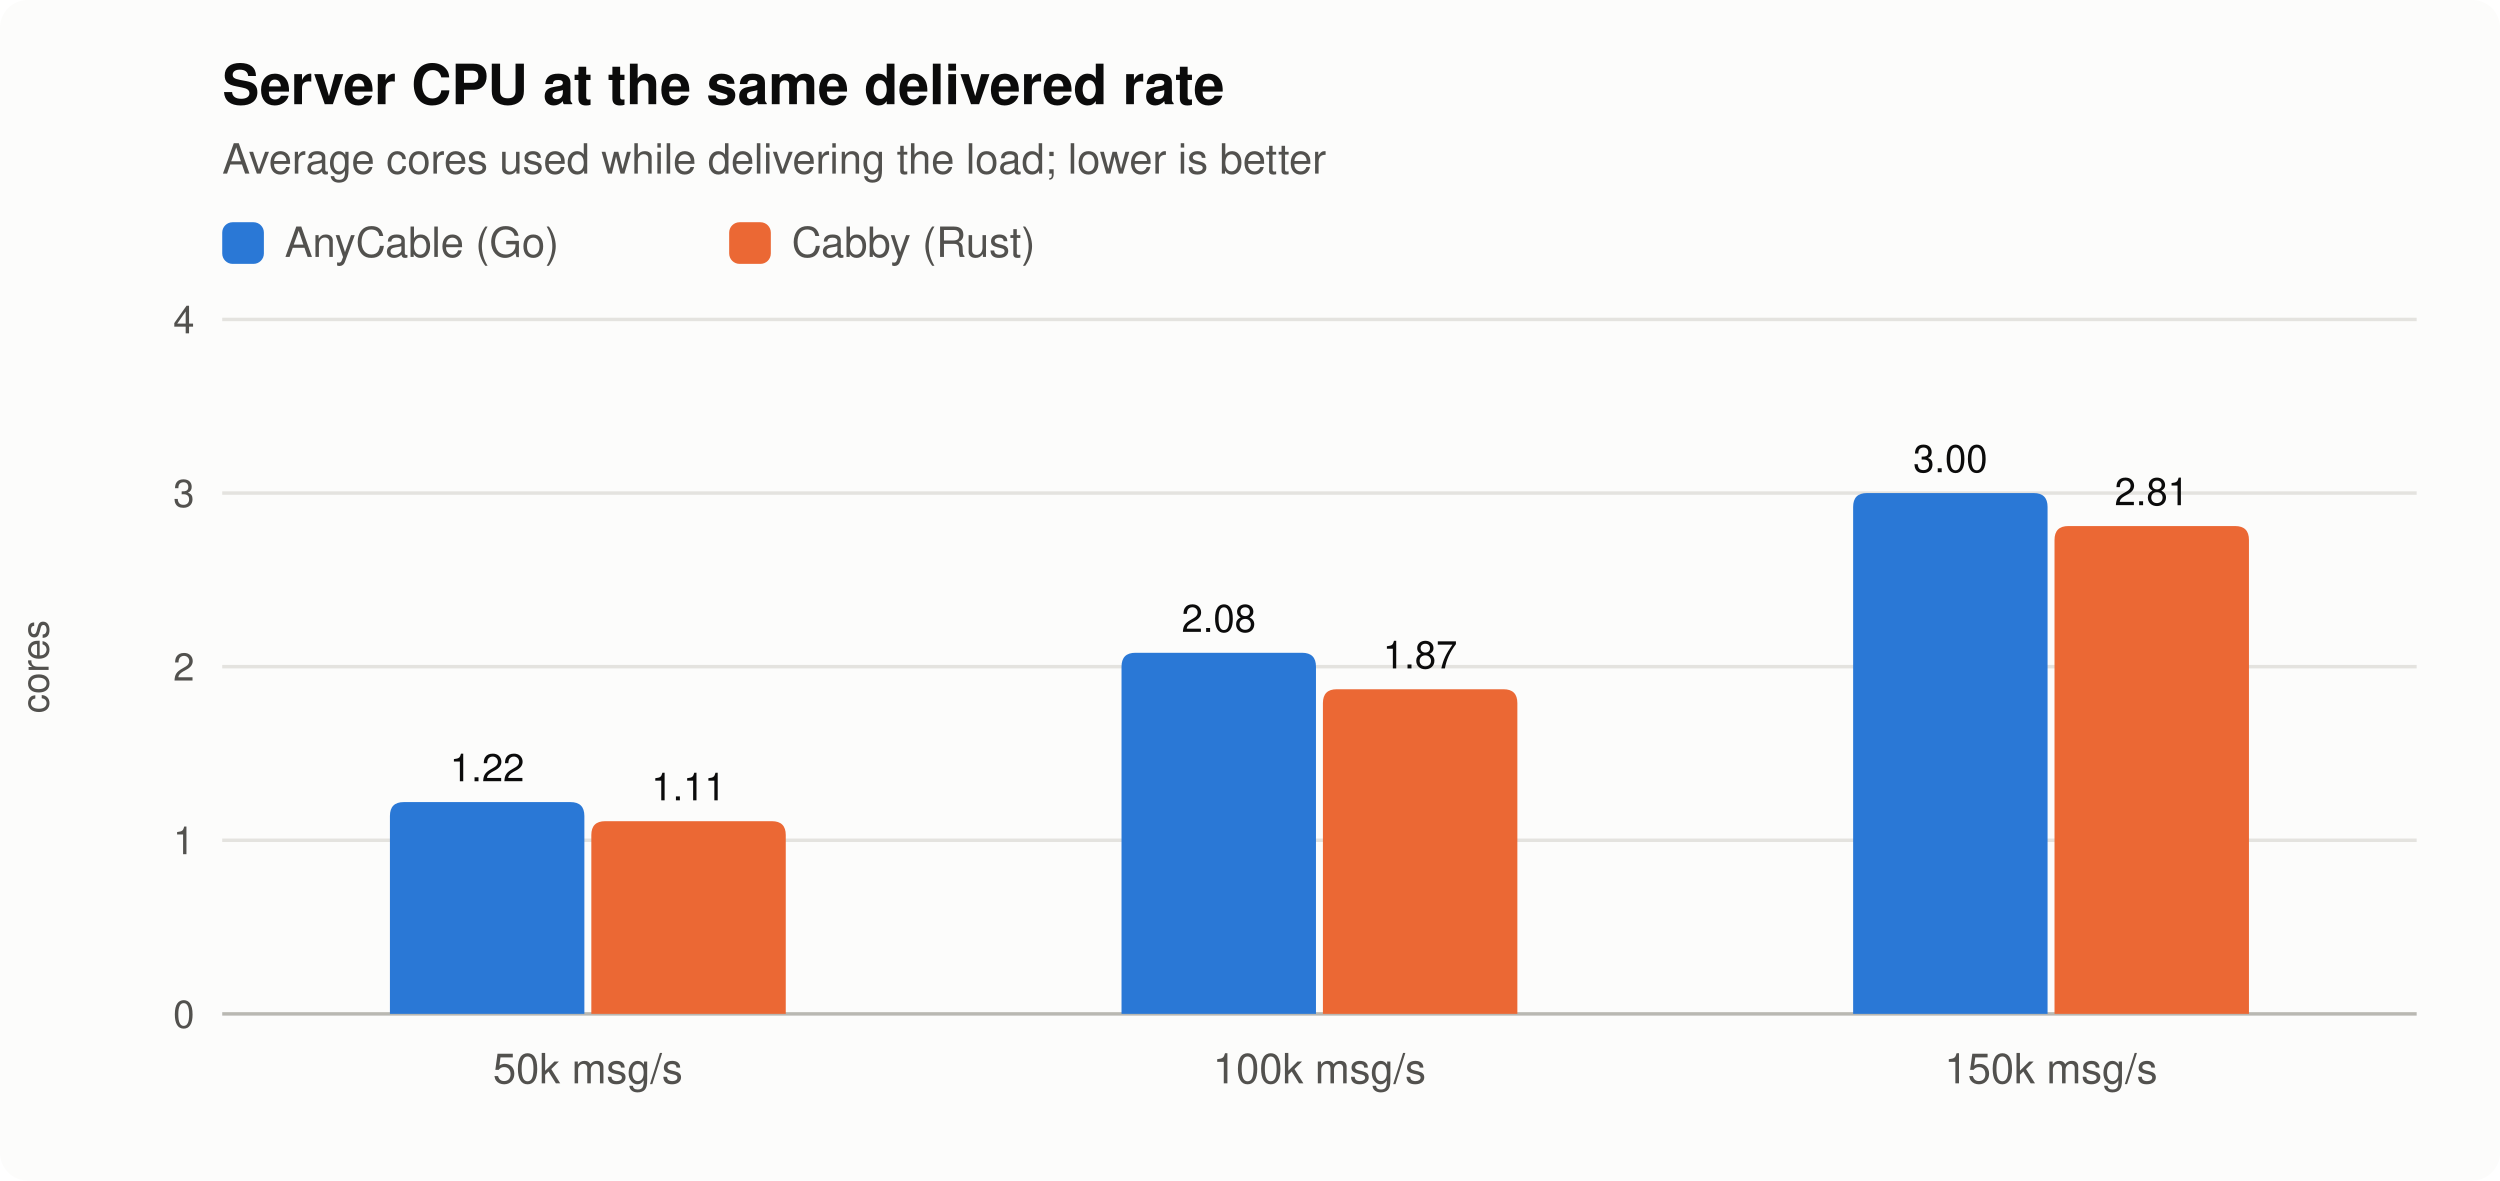
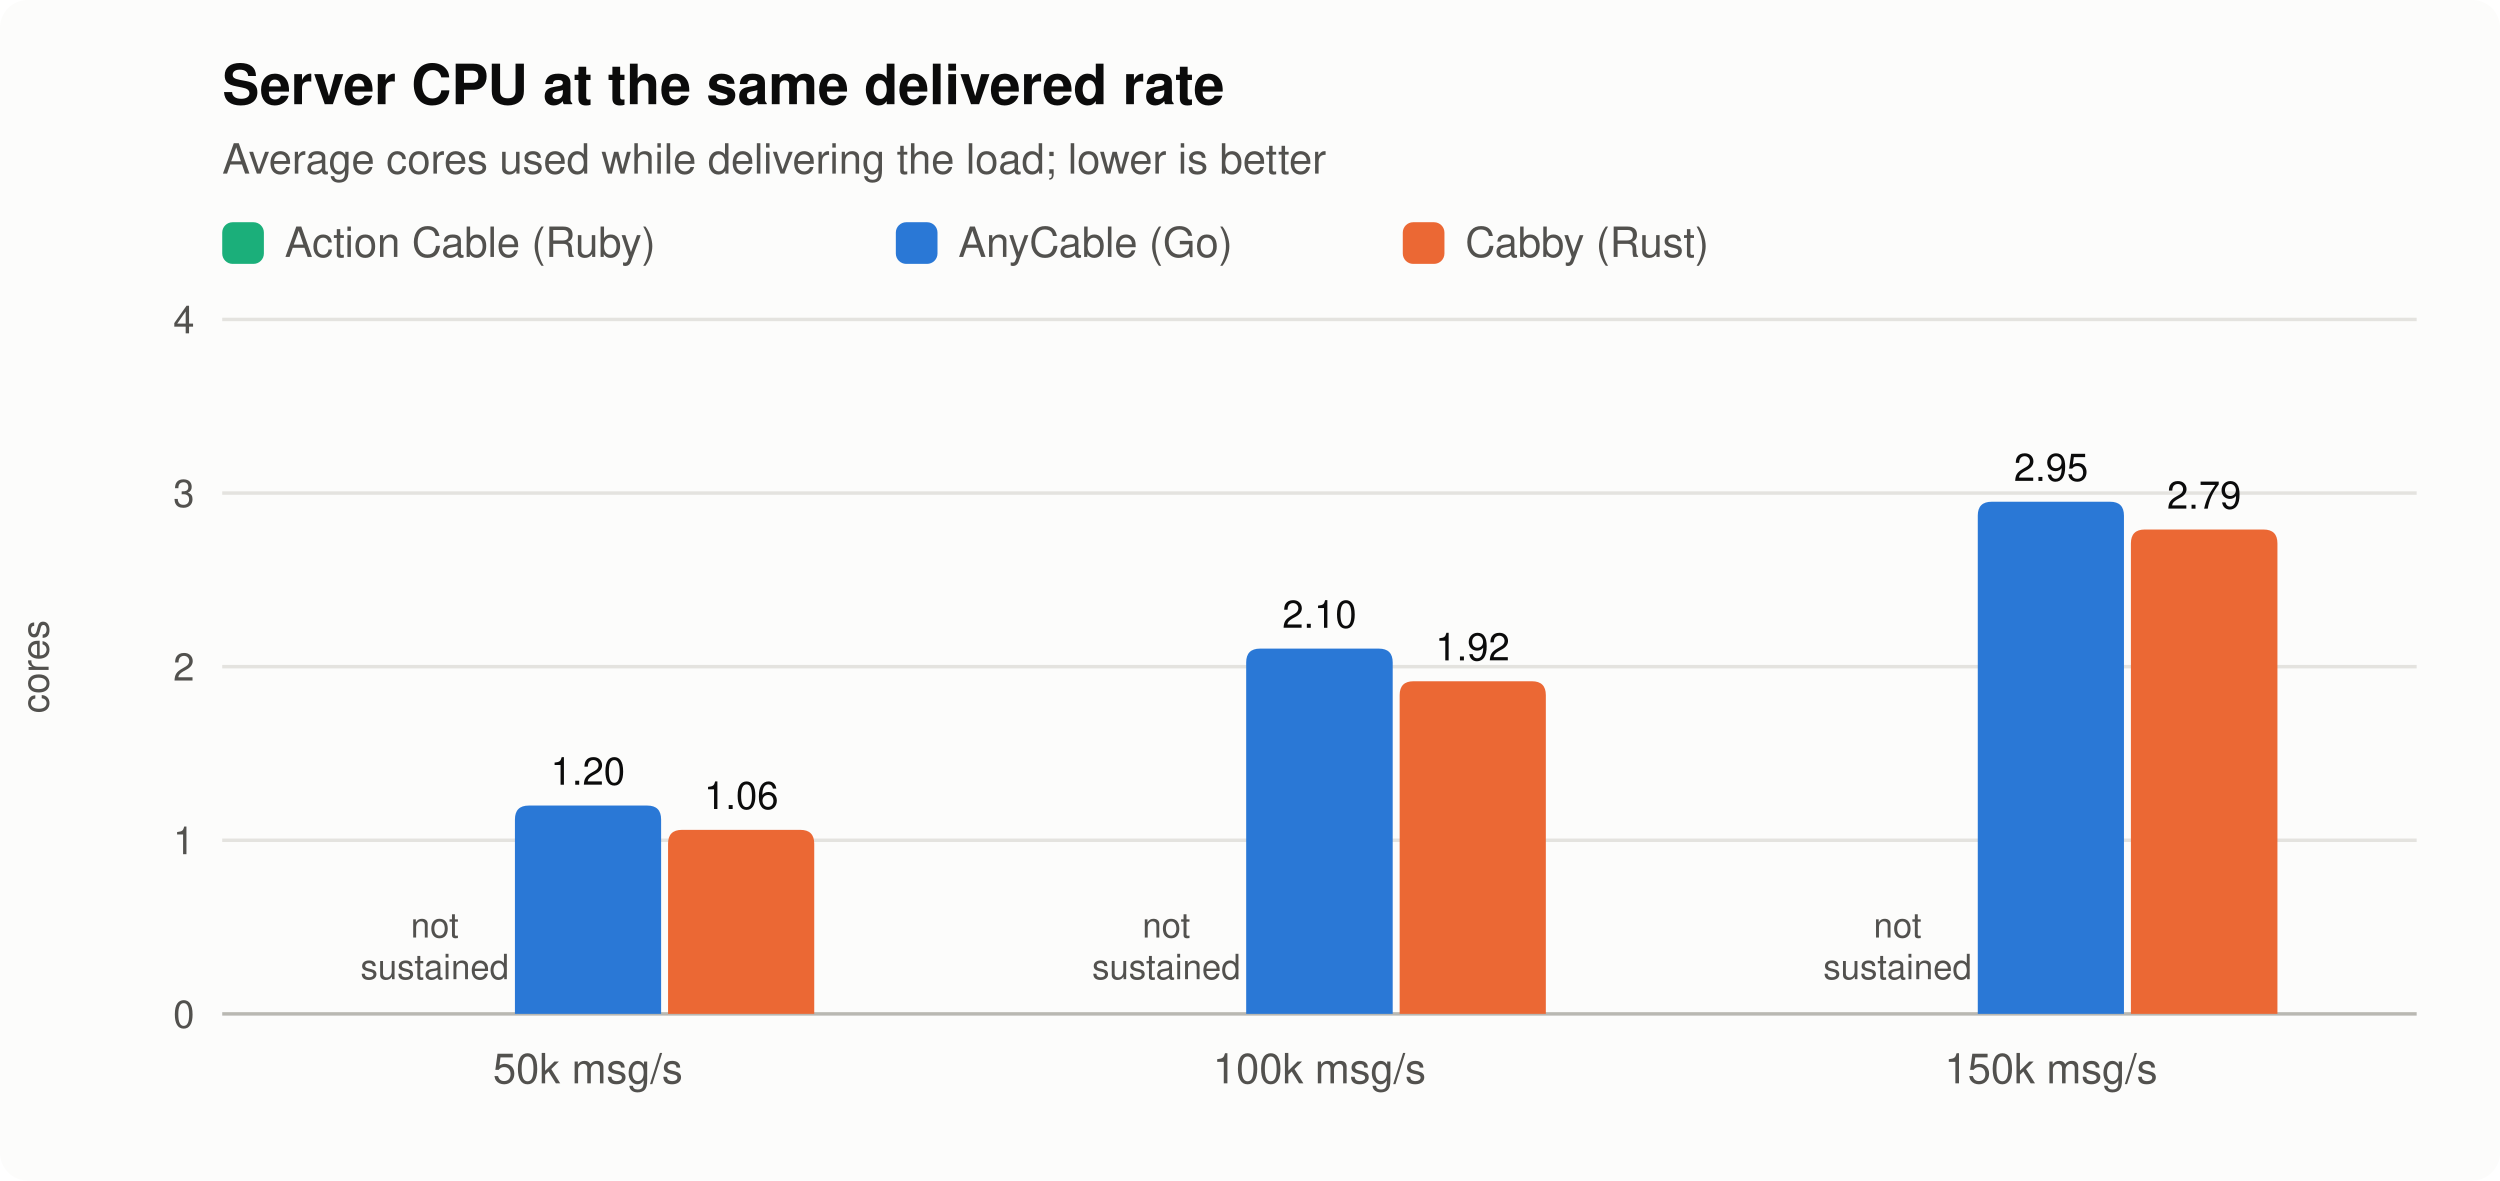
<svg xmlns="http://www.w3.org/2000/svg" viewBox="0 0 720 340" width="720" height="340" role="img" aria-labelledby="t d">
  <style>
-   .surface { fill: #fcfcfb; } .s0 { fill: #2a78d6; } .s1 { fill: #eb6834; }
+   .surface { fill: #fcfcfb; } .actioncable { fill: #1baf7a; } .anycable-go { fill: #2a78d6; } .cabby { fill: #eb6834; }
  .t1 { fill: #0b0b0b; } .t2 { fill: #52514e; } .grid { stroke: #e4e3df; } .axis { stroke: #b9b8b2; }
  @media (prefers-color-scheme: dark) {
-     .surface { fill: #1a1a19; } .s0 { fill: #3987e5; } .s1 { fill: #d95926; }
+     .surface { fill: #1a1a19; } .actioncable { fill: #199e70; } .anycable-go { fill: #3987e5; } .cabby { fill: #d95926; }
    .t1 { fill: #f0efec; } .t2 { fill: #c3c2b7; } .grid { stroke: #383835; } .axis { stroke: #5e5d58; }
  }
  text { font-family: -apple-system, BlinkMacSystemFont, "Segoe UI", Helvetica, Arial, sans-serif; }
</style>
  <rect class="surface" width="720" height="340" rx="8" />
  <text class="t1" x="64" y="30" font-size="16" font-weight="600">Server CPU at the same delivered rate</text>
  <text class="t2" x="64" y="50" font-size="12">Average cores used while delivering the load; lower is better</text>
-   <rect class="s0" x="64" y="64" width="12" height="12" rx="3" />
-   <text class="t2" x="82" y="74" font-size="12">AnyCable (Go)</text>
-   <rect class="s1" x="210" y="64" width="12" height="12" rx="3" />
-   <text class="t2" x="228" y="74" font-size="12">Cabby (Rust)</text>
+   <rect class="actioncable" x="64" y="64" width="12" height="12" rx="3" />
+   <text class="t2" x="82" y="74" font-size="12">Action Cable (Ruby)</text>
+   <rect class="anycable-go" x="258" y="64" width="12" height="12" rx="3" />
+   <text class="t2" x="276" y="74" font-size="12">AnyCable (Go)</text>
+   <rect class="cabby" x="404" y="64" width="12" height="12" rx="3" />
+   <text class="t2" x="422" y="74" font-size="12">Cabby (Rust)</text>
  <line class="axis" x1="64" x2="696" y1="292.0" y2="292.0" stroke-width="1" />
  <text class="t2" x="56" y="296.0" font-size="11" text-anchor="end">0</text>
  <line class="grid" x1="64" x2="696" y1="242.0" y2="242.0" stroke-width="1" />
  <text class="t2" x="56" y="246.0" font-size="11" text-anchor="end">1</text>
  <line class="grid" x1="64" x2="696" y1="192.0" y2="192.0" stroke-width="1" />
  <text class="t2" x="56" y="196.0" font-size="11" text-anchor="end">2</text>
  <line class="grid" x1="64" x2="696" y1="142.0" y2="142.0" stroke-width="1" />
  <text class="t2" x="56" y="146.0" font-size="11" text-anchor="end">3</text>
  <line class="grid" x1="64" x2="696" y1="92.0" y2="92.0" stroke-width="1" />
  <text class="t2" x="56" y="96.0" font-size="11" text-anchor="end">4</text>
  <text class="t2" x="14" y="192" font-size="11" transform="rotate(-90 14 192)" text-anchor="middle">cores</text>
-   <path class="s0" d="M112.3,292.0 V235.0 Q112.3,231.0 116.3,231.0 H164.3 Q168.3,231.0 168.3,235.0 V292.0 Z" />
-   <text class="t1" x="140.3" y="225.0" font-size="11" text-anchor="middle">1.22</text>
-   <path class="s1" d="M170.3,292.0 V240.5 Q170.3,236.5 174.3,236.5 H222.3 Q226.3,236.5 226.3,240.5 V292.0 Z" />
-   <text class="t1" x="198.3" y="230.5" font-size="11" text-anchor="middle">1.11</text>
+   <text class="t2" x="125.2" y="270.0" font-size="10" text-anchor="middle">not</text>
+   <text class="t2" x="125.2" y="282.0" font-size="10" text-anchor="middle">sustained</text>
+   <path class="anycable-go" d="M148.3,292.0 V236.0 Q148.3,232.0 152.3,232.0 H186.4 Q190.4,232.0 190.4,236.0 V292.0 Z" />
+   <text class="t1" x="169.3" y="226.0" font-size="11" text-anchor="middle">1.20</text>
+   <path class="cabby" d="M192.4,292.0 V243.0 Q192.4,239.0 196.4,239.0 H230.5 Q234.5,239.0 234.5,243.0 V292.0 Z" />
+   <text class="t1" x="213.5" y="233.0" font-size="11" text-anchor="middle">1.06</text>
  <text class="t2" x="169.3" y="312" font-size="12" text-anchor="middle">50k msg/s</text>
-   <path class="s0" d="M323.0,292.0 V192.0 Q323.0,188.0 327.0,188.0 H375.0 Q379.0,188.0 379.0,192.0 V292.0 Z" />
-   <text class="t1" x="351.0" y="182.0" font-size="11" text-anchor="middle">2.08</text>
-   <path class="s1" d="M381.0,292.0 V202.5 Q381.0,198.5 385.0,198.5 H433.0 Q437.0,198.5 437.0,202.5 V292.0 Z" />
-   <text class="t1" x="409.0" y="192.5" font-size="11" text-anchor="middle">1.87</text>
+   <text class="t2" x="335.9" y="270.0" font-size="10" text-anchor="middle">not</text>
+   <text class="t2" x="335.9" y="282.0" font-size="10" text-anchor="middle">sustained</text>
+   <path class="anycable-go" d="M358.9,292.0 V190.8 Q358.9,186.8 362.9,186.8 H397.1 Q401.1,186.8 401.1,190.8 V292.0 Z" />
+   <text class="t1" x="380.0" y="180.8" font-size="11" text-anchor="middle">2.10</text>
+   <path class="cabby" d="M403.1,292.0 V200.2 Q403.1,196.2 407.1,196.2 H441.2 Q445.2,196.2 445.2,200.2 V292.0 Z" />
+   <text class="t1" x="424.1" y="190.2" font-size="11" text-anchor="middle">1.92</text>
  <text class="t2" x="380.0" y="312" font-size="12" text-anchor="middle">100k msg/s</text>
-   <path class="s0" d="M533.7,292.0 V146.0 Q533.7,142.0 537.7,142.0 H585.7 Q589.7,142.0 589.7,146.0 V292.0 Z" />
-   <text class="t1" x="561.7" y="136.0" font-size="11" text-anchor="middle">3.00</text>
-   <path class="s1" d="M591.7,292.0 V155.5 Q591.7,151.5 595.7,151.5 H643.7 Q647.7,151.5 647.7,155.5 V292.0 Z" />
-   <text class="t1" x="619.7" y="145.5" font-size="11" text-anchor="middle">2.81</text>
+   <text class="t2" x="546.5" y="270.0" font-size="10" text-anchor="middle">not</text>
+   <text class="t2" x="546.5" y="282.0" font-size="10" text-anchor="middle">sustained</text>
+   <path class="anycable-go" d="M569.6,292.0 V148.5 Q569.6,144.5 573.6,144.5 H607.7 Q611.7,144.5 611.7,148.5 V292.0 Z" />
+   <text class="t1" x="590.7" y="138.5" font-size="11" text-anchor="middle">2.95</text>
+   <path class="cabby" d="M613.7,292.0 V156.5 Q613.7,152.5 617.7,152.5 H651.9 Q655.9,152.5 655.9,156.5 V292.0 Z" />
+   <text class="t1" x="634.8" y="146.5" font-size="11" text-anchor="middle">2.79</text>
  <text class="t2" x="590.7" y="312" font-size="12" text-anchor="middle">150k msg/s</text>
</svg>
